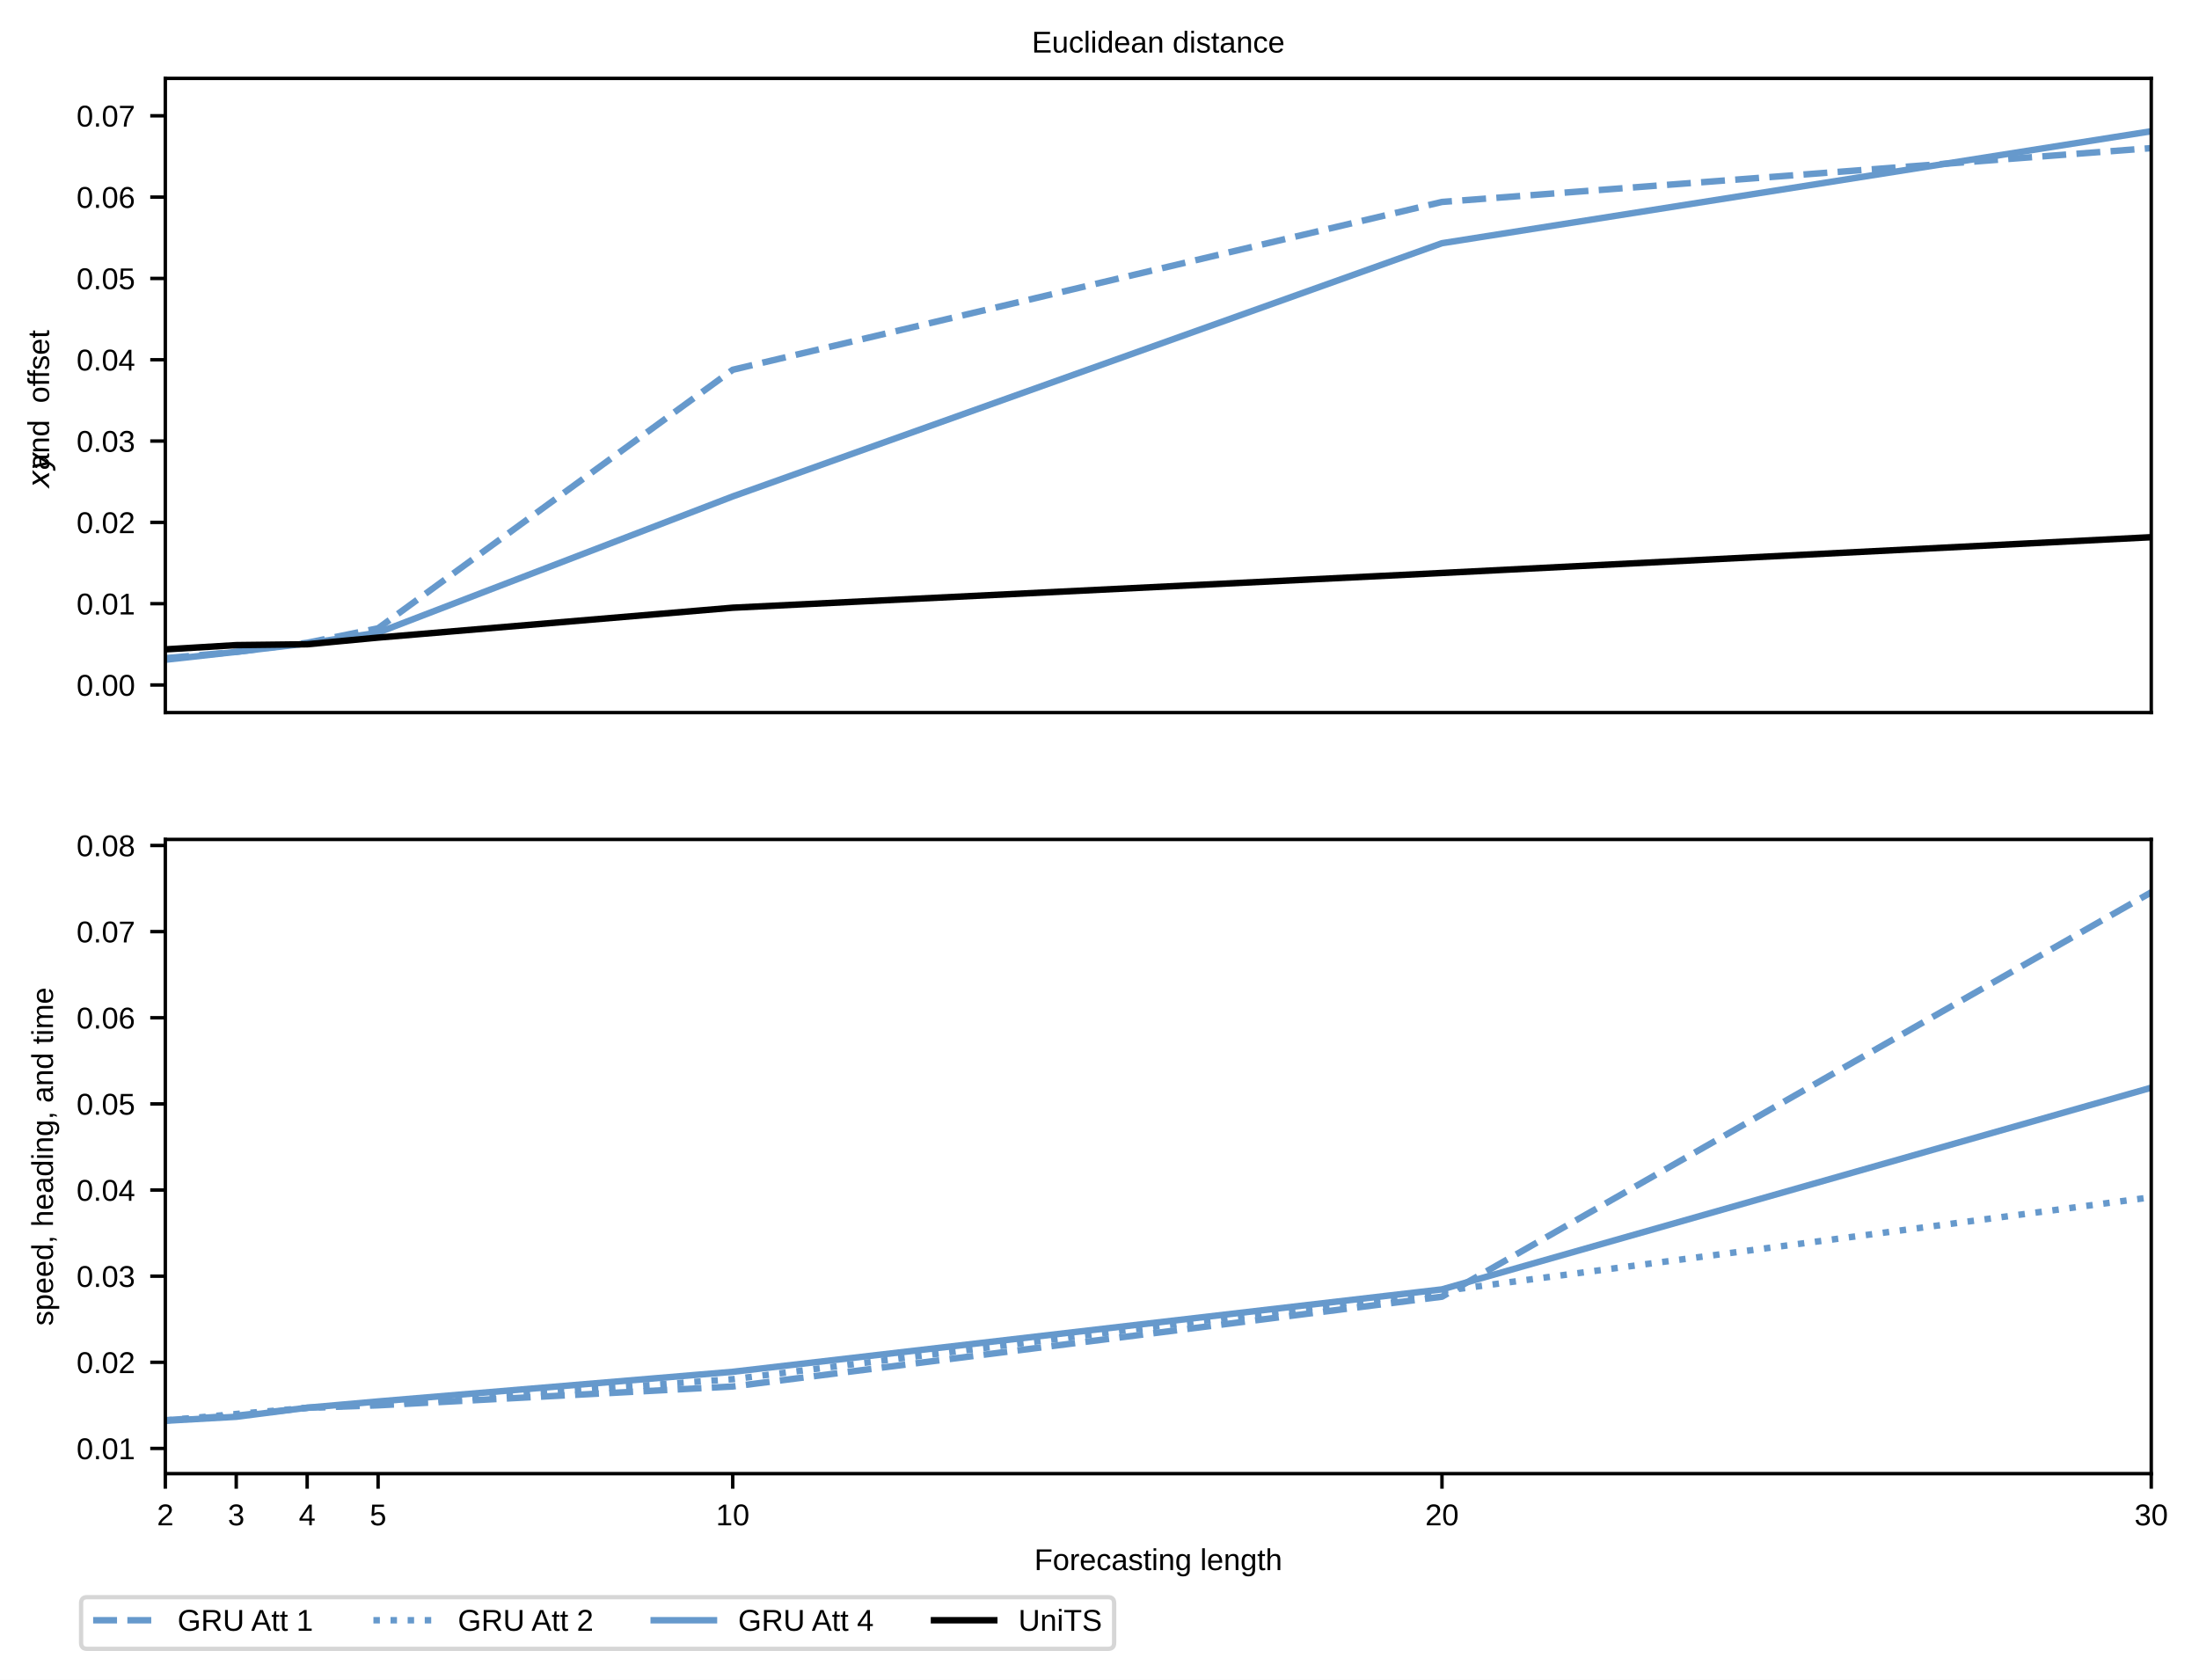
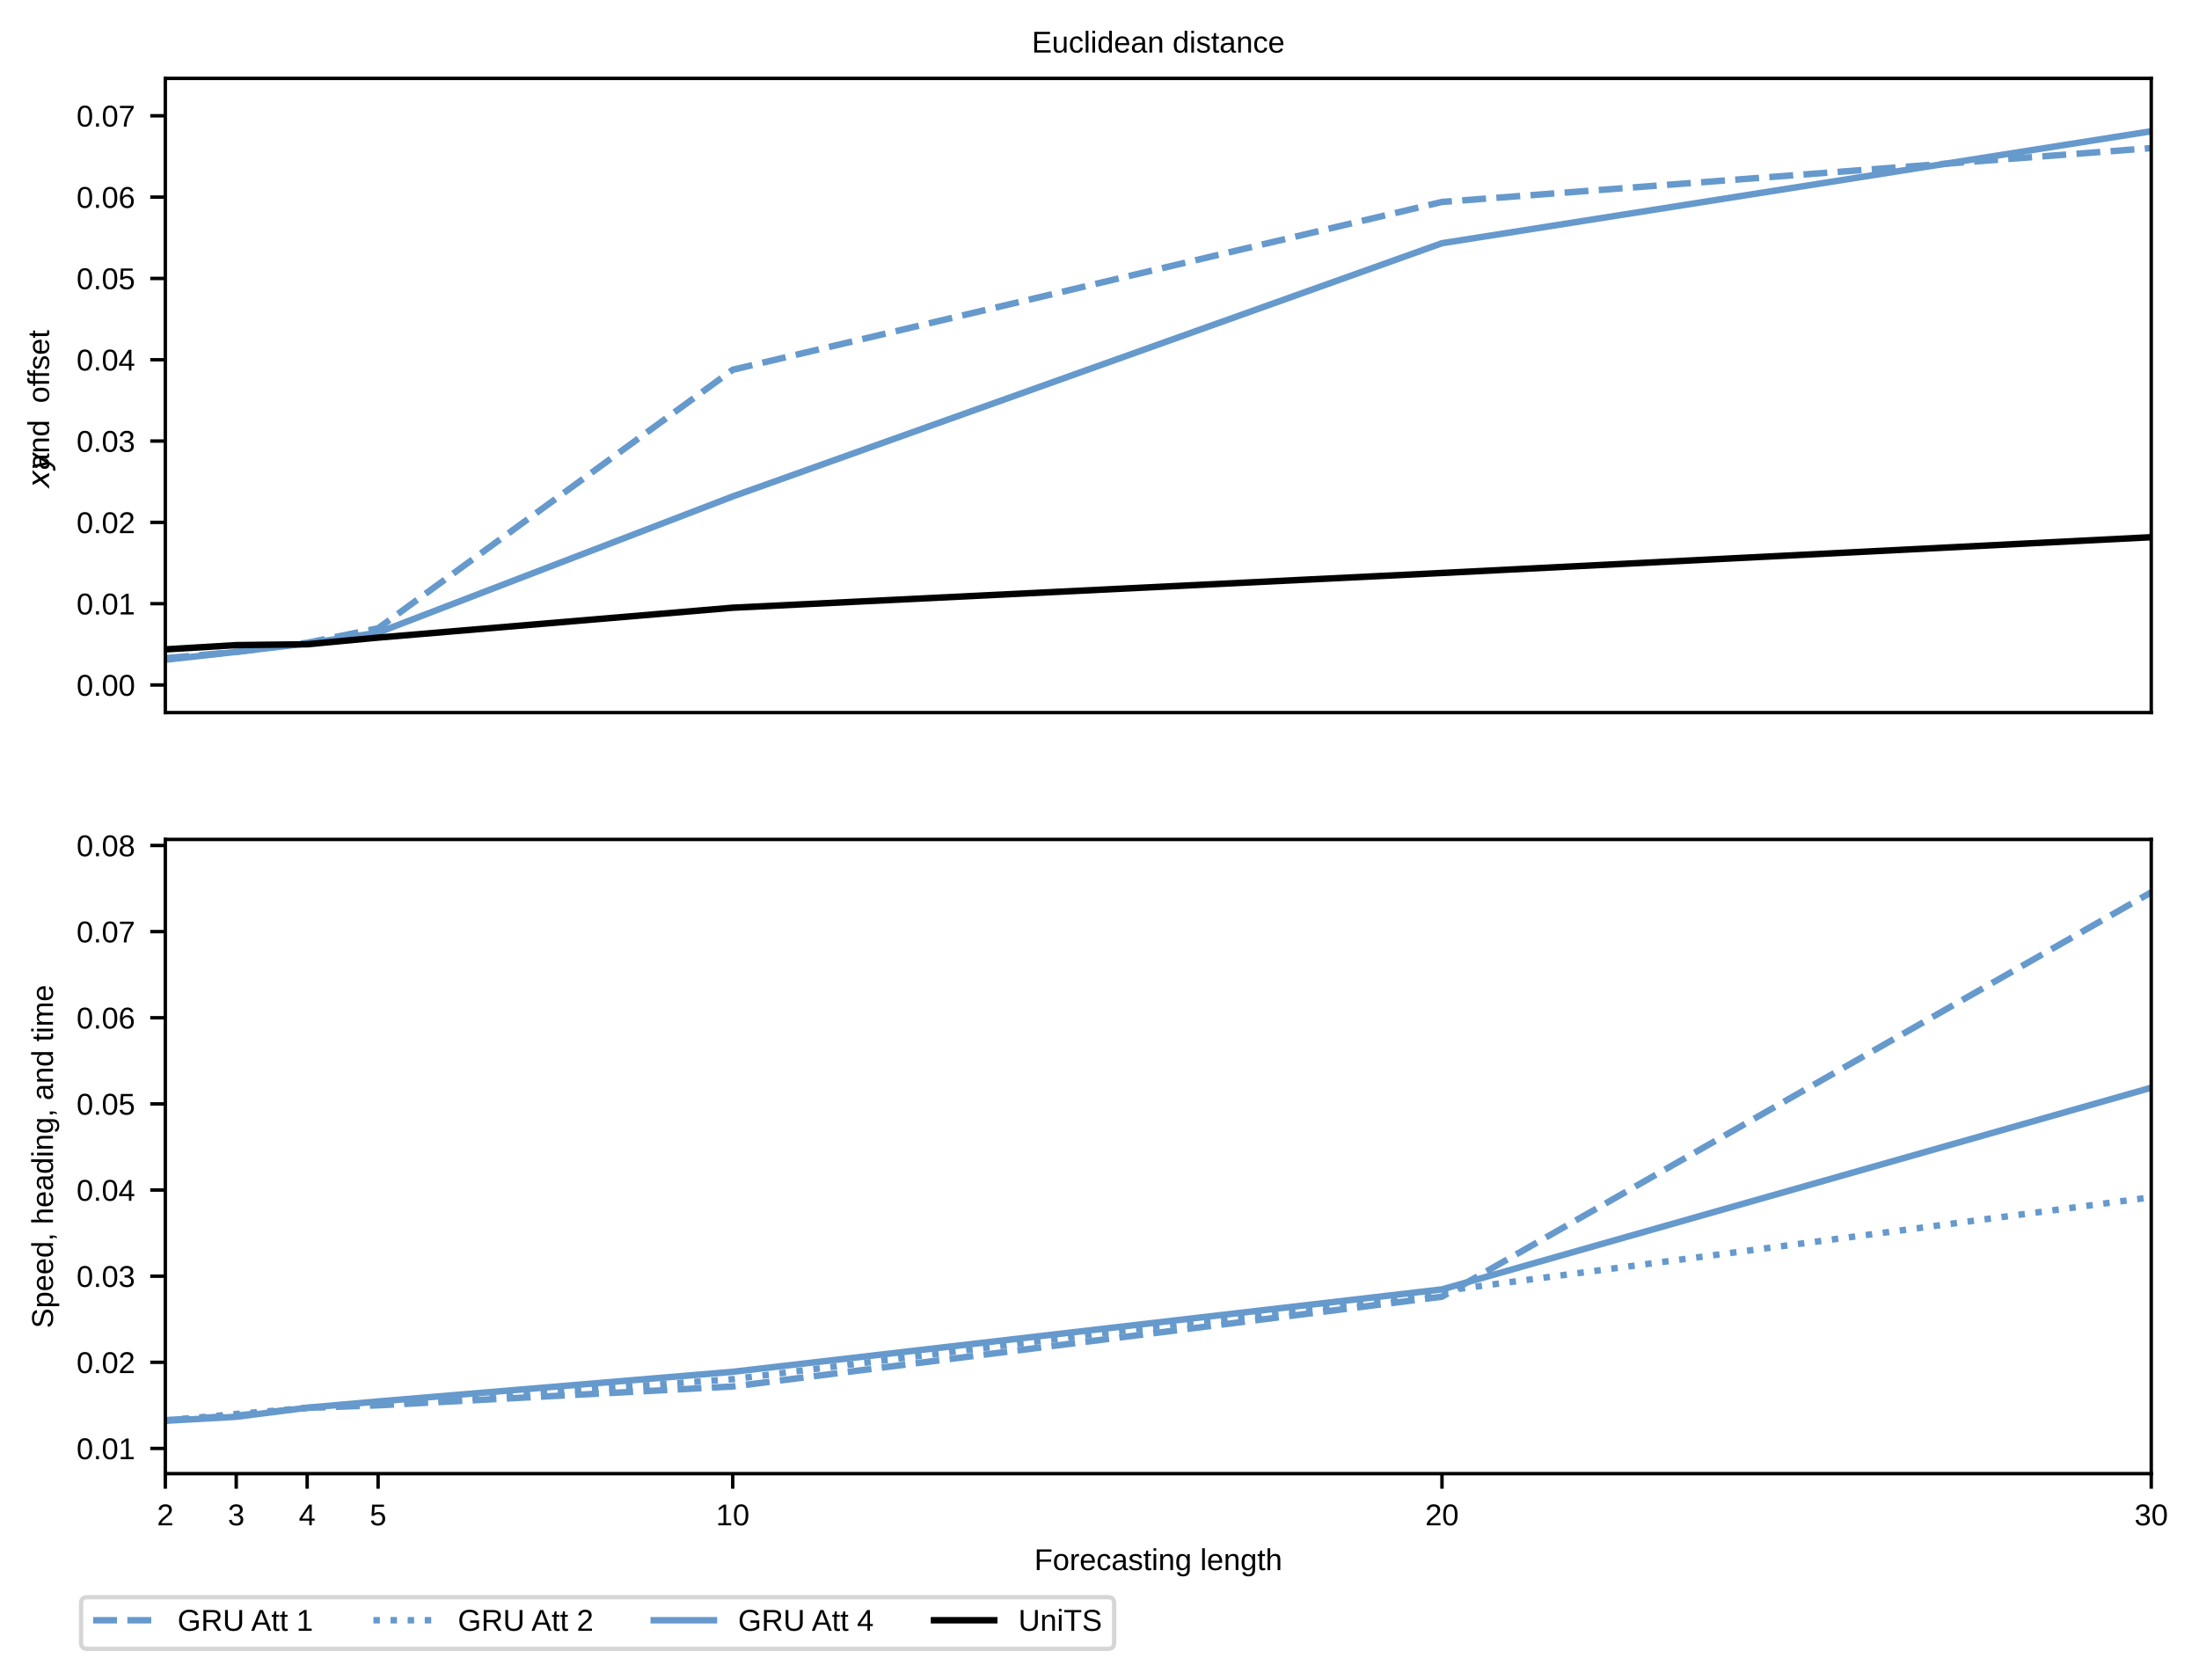
<svg xmlns="http://www.w3.org/2000/svg" xmlns:xlink="http://www.w3.org/1999/xlink" width="510.834pt" height="390.237pt" viewBox="0 0 510.834 390.237" version="1.1">
  <defs>
    <style type="text/css">*{stroke-linejoin: round; stroke-linecap: butt}</style>
  </defs>
  <g id="figure_1">
    <g id="patch_1">
      <path d="M 0 390.237  L 510.834 390.237  L 510.834 0  L 0 0  z " style="fill: #ffffff" />
    </g>
    <g id="axes_1">
      <g id="patch_2">
        <path d="M 38.403 165.541  L 499.741 165.541  L 499.741 18.21  L 38.403 18.21  z " style="fill: #ffffff" />
      </g>
      <g id="matplotlib.axis_1" />
      <g id="matplotlib.axis_2">
        <g id="ytick_1">
          <g id="line2d_1">
            <defs>
-               <path id="ma458e5aac1" d="M 0 0  L -3.5 0  " style="stroke: #000000; stroke-width: 0.8" />
+               <path id="mf56c5a4349" d="M 0 0  L -3.5 0  " style="stroke: #000000; stroke-width: 0.8" />
            </defs>
            <g>
-               <use xlink:href="#ma458e5aac1" x="38.403" y="159.132" style="stroke: #000000; stroke-width: 0.8" />
+               <use xlink:href="#mf56c5a4349" x="38.403" y="159.132" style="stroke: #000000; stroke-width: 0.8" />
            </g>
          </g>
          <g id="text_1">
            <text style="font: 7px 'Arial'; text-anchor: end" x="31.403" y="161.637" transform="rotate(-0 31.40266 161.6371)">0.00</text>
          </g>
        </g>
        <g id="ytick_2">
          <g id="line2d_2">
            <g>
-               <use xlink:href="#ma458e5aac1" x="38.403" y="140.242" style="stroke: #000000; stroke-width: 0.8" />
+               <use xlink:href="#mf56c5a4349" x="38.403" y="140.242" style="stroke: #000000; stroke-width: 0.8" />
            </g>
          </g>
          <g id="text_2">
            <text style="font: 7px 'Arial'; text-anchor: end" x="31.403" y="142.747" transform="rotate(-0 31.40266 142.747)">0.01</text>
          </g>
        </g>
        <g id="ytick_3">
          <g id="line2d_3">
            <g>
-               <use xlink:href="#ma458e5aac1" x="38.403" y="121.352" style="stroke: #000000; stroke-width: 0.8" />
+               <use xlink:href="#mf56c5a4349" x="38.403" y="121.352" style="stroke: #000000; stroke-width: 0.8" />
            </g>
          </g>
          <g id="text_3">
            <text style="font: 7px 'Arial'; text-anchor: end" x="31.403" y="123.857" transform="rotate(-0 31.40266 123.8568)">0.02</text>
          </g>
        </g>
        <g id="ytick_4">
          <g id="line2d_4">
            <g>
-               <use xlink:href="#ma458e5aac1" x="38.403" y="102.461" style="stroke: #000000; stroke-width: 0.8" />
+               <use xlink:href="#mf56c5a4349" x="38.403" y="102.461" style="stroke: #000000; stroke-width: 0.8" />
            </g>
          </g>
          <g id="text_4">
            <text style="font: 7px 'Arial'; text-anchor: end" x="31.403" y="104.967" transform="rotate(-0 31.40266 104.9667)">0.03</text>
          </g>
        </g>
        <g id="ytick_5">
          <g id="line2d_5">
            <g>
-               <use xlink:href="#ma458e5aac1" x="38.403" y="83.571" style="stroke: #000000; stroke-width: 0.8" />
+               <use xlink:href="#mf56c5a4349" x="38.403" y="83.571" style="stroke: #000000; stroke-width: 0.8" />
            </g>
          </g>
          <g id="text_5">
            <text style="font: 7px 'Arial'; text-anchor: end" x="31.403" y="86.077" transform="rotate(-0 31.40266 86.07652)">0.04</text>
          </g>
        </g>
        <g id="ytick_6">
          <g id="line2d_6">
            <g>
-               <use xlink:href="#ma458e5aac1" x="38.403" y="64.681" style="stroke: #000000; stroke-width: 0.8" />
+               <use xlink:href="#mf56c5a4349" x="38.403" y="64.681" style="stroke: #000000; stroke-width: 0.8" />
            </g>
          </g>
          <g id="text_6">
            <text style="font: 7px 'Arial'; text-anchor: end" x="31.403" y="67.186" transform="rotate(-0 31.40266 67.18636)">0.05</text>
          </g>
        </g>
        <g id="ytick_7">
          <g id="line2d_7">
            <g>
-               <use xlink:href="#ma458e5aac1" x="38.403" y="45.791" style="stroke: #000000; stroke-width: 0.8" />
+               <use xlink:href="#mf56c5a4349" x="38.403" y="45.791" style="stroke: #000000; stroke-width: 0.8" />
            </g>
          </g>
          <g id="text_7">
            <text style="font: 7px 'Arial'; text-anchor: end" x="31.403" y="48.296" transform="rotate(-0 31.40266 48.29621)">0.06</text>
          </g>
        </g>
        <g id="ytick_8">
          <g id="line2d_8">
            <g>
-               <use xlink:href="#ma458e5aac1" x="38.403" y="26.901" style="stroke: #000000; stroke-width: 0.8" />
+               <use xlink:href="#mf56c5a4349" x="38.403" y="26.901" style="stroke: #000000; stroke-width: 0.8" />
            </g>
          </g>
          <g id="text_8">
            <text style="font: 7px 'Arial'; text-anchor: end" x="31.403" y="29.406" transform="rotate(-0 31.40266 29.40606)">0.07</text>
          </g>
        </g>
        <g id="text_9">
          <g transform="translate(12.31 113.3658) rotate(-90)">
            <text>
              <tspan style="font: oblique 7px 'DejaVu Sans'" x="0 19.711" y="-0.906">xy</tspan>
              <tspan style="font: 7px 'Arial'" x="4.143 6.087 9.98 13.874 17.767 23.854 25.799 29.692 31.637 33.582 37.082 40.975" y="-0.906"> and  offset</tspan>
            </text>
          </g>
        </g>
      </g>
      <g id="line2d_9">
-         <path d="M 38.403 152.904  L 54.879 151.441  L 71.355 149.318  L 87.832 145.963  L 170.214 85.9  L 334.977 46.913  L 499.741 34.411  " clip-path="url(#pbeec2855fc)" style="fill: none; stroke-dasharray: 5.55,2.4; stroke-dashoffset: 0; stroke: #6699cc; stroke-width: 1.5" />
+         <path d="M 38.403 152.904  L 54.879 151.441  L 71.355 149.318  L 87.832 145.963  L 170.214 85.9  L 334.977 46.913  L 499.741 34.411  " clip-path="url(#p922ae705c0)" style="fill: none; stroke-dasharray: 5.55,2.4; stroke-dashoffset: 0; stroke: #6699cc; stroke-width: 1.5" />
      </g>
      <g id="line2d_10">
-         <path d="M 38.403 153.264  L 54.879 151.436  L 71.355 149.483  L 87.832 146.961  L 170.214 115.324  L 334.977 56.5  L 499.741 30.488  " clip-path="url(#pbeec2855fc)" style="fill: none; stroke: #6699cc; stroke-width: 1.5; stroke-linecap: square" />
+         <path d="M 38.403 153.264  L 54.879 151.436  L 71.355 149.483  L 87.832 146.961  L 170.214 115.324  L 334.977 56.5  L 499.741 30.488  " clip-path="url(#p922ae705c0)" style="fill: none; stroke: #6699cc; stroke-width: 1.5; stroke-linecap: square" />
      </g>
      <g id="line2d_11">
-         <path d="M 38.403 150.855  L 54.879 149.867  L 71.355 149.667  L 87.832 148.117  L 170.214 141.178  L 334.977 133.105  L 499.741 124.797  " clip-path="url(#pbeec2855fc)" style="fill: none; stroke: #000000; stroke-width: 1.5; stroke-linecap: square" />
+         <path d="M 38.403 150.855  L 54.879 149.867  L 71.355 149.667  L 87.832 148.117  L 170.214 141.178  L 334.977 133.105  L 499.741 124.797  " clip-path="url(#p922ae705c0)" style="fill: none; stroke: #000000; stroke-width: 1.5; stroke-linecap: square" />
      </g>
      <g id="patch_3">
        <path d="M 38.403 165.541  L 38.403 18.21  " style="fill: none; stroke: #000000; stroke-width: 0.8; stroke-linejoin: miter; stroke-linecap: square" />
      </g>
      <g id="patch_4">
        <path d="M 499.741 165.541  L 499.741 18.21  " style="fill: none; stroke: #000000; stroke-width: 0.8; stroke-linejoin: miter; stroke-linecap: square" />
      </g>
      <g id="patch_5">
        <path d="M 38.403 165.541  L 499.741 165.541  " style="fill: none; stroke: #000000; stroke-width: 0.8; stroke-linejoin: miter; stroke-linecap: square" />
      </g>
      <g id="patch_6">
        <path d="M 38.403 18.21  L 499.741 18.21  " style="fill: none; stroke: #000000; stroke-width: 0.8; stroke-linejoin: miter; stroke-linecap: square" />
      </g>
      <g id="text_10">
        <text style="font: 7px 'Arial'; text-anchor: middle" x="269.072" y="12.21" transform="rotate(-0 269.0719 12.21047)">Euclidean distance</text>
      </g>
    </g>
    <g id="axes_2">
      <g id="patch_7">
        <path d="M 38.403 342.338  L 499.741 342.338  L 499.741 195.007  L 38.403 195.007  z " style="fill: #ffffff" />
      </g>
      <g id="matplotlib.axis_3">
        <g id="xtick_1">
          <g id="line2d_12">
            <defs>
-               <path id="m0a646c77f2" d="M 0 0  L 0 3.5  " style="stroke: #000000; stroke-width: 0.8" />
+               <path id="m03ad0e0912" d="M 0 0  L 0 3.5  " style="stroke: #000000; stroke-width: 0.8" />
            </defs>
            <g>
-               <use xlink:href="#m0a646c77f2" x="38.403" y="342.338" style="stroke: #000000; stroke-width: 0.8" />
+               <use xlink:href="#m03ad0e0912" x="38.403" y="342.338" style="stroke: #000000; stroke-width: 0.8" />
            </g>
          </g>
          <g id="text_11">
            <text style="font: 7px 'Arial'; text-anchor: middle" x="38.403" y="354.348" transform="rotate(-0 38.40266 354.3485)">2</text>
          </g>
        </g>
        <g id="xtick_2">
          <g id="line2d_13">
            <g>
-               <use xlink:href="#m0a646c77f2" x="54.879" y="342.338" style="stroke: #000000; stroke-width: 0.8" />
+               <use xlink:href="#m03ad0e0912" x="54.879" y="342.338" style="stroke: #000000; stroke-width: 0.8" />
            </g>
          </g>
          <g id="text_12">
            <text style="font: 7px 'Arial'; text-anchor: middle" x="54.879" y="354.348" transform="rotate(-0 54.87903 354.3485)">3</text>
          </g>
        </g>
        <g id="xtick_3">
          <g id="line2d_14">
            <g>
-               <use xlink:href="#m0a646c77f2" x="71.355" y="342.338" style="stroke: #000000; stroke-width: 0.8" />
+               <use xlink:href="#m03ad0e0912" x="71.355" y="342.338" style="stroke: #000000; stroke-width: 0.8" />
            </g>
          </g>
          <g id="text_13">
            <text style="font: 7px 'Arial'; text-anchor: middle" x="71.355" y="354.348" transform="rotate(-0 71.35541 354.3485)">4</text>
          </g>
        </g>
        <g id="xtick_4">
          <g id="line2d_15">
            <g>
-               <use xlink:href="#m0a646c77f2" x="87.832" y="342.338" style="stroke: #000000; stroke-width: 0.8" />
+               <use xlink:href="#m03ad0e0912" x="87.832" y="342.338" style="stroke: #000000; stroke-width: 0.8" />
            </g>
          </g>
          <g id="text_14">
            <text style="font: 7px 'Arial'; text-anchor: middle" x="87.832" y="354.348" transform="rotate(-0 87.83179 354.3485)">5</text>
          </g>
        </g>
        <g id="xtick_5">
          <g id="line2d_16">
            <g>
-               <use xlink:href="#m0a646c77f2" x="170.214" y="342.338" style="stroke: #000000; stroke-width: 0.8" />
+               <use xlink:href="#m03ad0e0912" x="170.214" y="342.338" style="stroke: #000000; stroke-width: 0.8" />
            </g>
          </g>
          <g id="text_15">
            <text style="font: 7px 'Arial'; text-anchor: middle" x="170.214" y="354.348" transform="rotate(-0 170.2137 354.3485)">10</text>
          </g>
        </g>
        <g id="xtick_6">
          <g id="line2d_17">
            <g>
-               <use xlink:href="#m0a646c77f2" x="334.977" y="342.338" style="stroke: #000000; stroke-width: 0.8" />
+               <use xlink:href="#m03ad0e0912" x="334.977" y="342.338" style="stroke: #000000; stroke-width: 0.8" />
            </g>
          </g>
          <g id="text_16">
            <text style="font: 7px 'Arial'; text-anchor: middle" x="334.977" y="354.348" transform="rotate(-0 334.9775 354.3485)">20</text>
          </g>
        </g>
        <g id="xtick_7">
          <g id="line2d_18">
            <g>
-               <use xlink:href="#m0a646c77f2" x="499.741" y="342.338" style="stroke: #000000; stroke-width: 0.8" />
+               <use xlink:href="#m03ad0e0912" x="499.741" y="342.338" style="stroke: #000000; stroke-width: 0.8" />
            </g>
          </g>
          <g id="text_17">
            <text style="font: 7px 'Arial'; text-anchor: middle" x="499.741" y="354.348" transform="rotate(-0 499.7412 354.3485)">30</text>
          </g>
        </g>
        <g id="text_18">
          <text style="font: 7px 'Arial'; text-anchor: middle" x="269.072" y="364.75" transform="rotate(-0 269.0719 364.7502)">Forecasting length</text>
        </g>
      </g>
      <g id="matplotlib.axis_4">
        <g id="ytick_9">
          <g id="line2d_19">
            <g>
-               <use xlink:href="#ma458e5aac1" x="38.403" y="336.483" style="stroke: #000000; stroke-width: 0.8" />
+               <use xlink:href="#mf56c5a4349" x="38.403" y="336.483" style="stroke: #000000; stroke-width: 0.8" />
            </g>
          </g>
          <g id="text_19">
            <text style="font: 7px 'Arial'; text-anchor: end" x="31.403" y="338.988" transform="rotate(-0 31.40266 338.9878)">0.01</text>
          </g>
        </g>
        <g id="ytick_10">
          <g id="line2d_20">
            <g>
-               <use xlink:href="#ma458e5aac1" x="38.403" y="316.473" style="stroke: #000000; stroke-width: 0.8" />
+               <use xlink:href="#mf56c5a4349" x="38.403" y="316.473" style="stroke: #000000; stroke-width: 0.8" />
            </g>
          </g>
          <g id="text_20">
            <text style="font: 7px 'Arial'; text-anchor: end" x="31.403" y="318.978" transform="rotate(-0 31.40266 318.978)">0.02</text>
          </g>
        </g>
        <g id="ytick_11">
          <g id="line2d_21">
            <g>
-               <use xlink:href="#ma458e5aac1" x="38.403" y="296.463" style="stroke: #000000; stroke-width: 0.8" />
+               <use xlink:href="#mf56c5a4349" x="38.403" y="296.463" style="stroke: #000000; stroke-width: 0.8" />
            </g>
          </g>
          <g id="text_21">
            <text style="font: 7px 'Arial'; text-anchor: end" x="31.403" y="298.968" transform="rotate(-0 31.40266 298.9682)">0.03</text>
          </g>
        </g>
        <g id="ytick_12">
          <g id="line2d_22">
            <g>
-               <use xlink:href="#ma458e5aac1" x="38.403" y="276.453" style="stroke: #000000; stroke-width: 0.8" />
+               <use xlink:href="#mf56c5a4349" x="38.403" y="276.453" style="stroke: #000000; stroke-width: 0.8" />
            </g>
          </g>
          <g id="text_22">
            <text style="font: 7px 'Arial'; text-anchor: end" x="31.403" y="278.958" transform="rotate(-0 31.40266 278.9585)">0.04</text>
          </g>
        </g>
        <g id="ytick_13">
          <g id="line2d_23">
            <g>
-               <use xlink:href="#ma458e5aac1" x="38.403" y="256.443" style="stroke: #000000; stroke-width: 0.8" />
+               <use xlink:href="#mf56c5a4349" x="38.403" y="256.443" style="stroke: #000000; stroke-width: 0.8" />
            </g>
          </g>
          <g id="text_23">
            <text style="font: 7px 'Arial'; text-anchor: end" x="31.403" y="258.949" transform="rotate(-0 31.40266 258.9487)">0.05</text>
          </g>
        </g>
        <g id="ytick_14">
          <g id="line2d_24">
            <g>
-               <use xlink:href="#ma458e5aac1" x="38.403" y="236.434" style="stroke: #000000; stroke-width: 0.8" />
+               <use xlink:href="#mf56c5a4349" x="38.403" y="236.434" style="stroke: #000000; stroke-width: 0.8" />
            </g>
          </g>
          <g id="text_24">
            <text style="font: 7px 'Arial'; text-anchor: end" x="31.403" y="238.939" transform="rotate(-0 31.40266 238.9389)">0.06</text>
          </g>
        </g>
        <g id="ytick_15">
          <g id="line2d_25">
            <g>
-               <use xlink:href="#ma458e5aac1" x="38.403" y="216.424" style="stroke: #000000; stroke-width: 0.8" />
+               <use xlink:href="#mf56c5a4349" x="38.403" y="216.424" style="stroke: #000000; stroke-width: 0.8" />
            </g>
          </g>
          <g id="text_25">
            <text style="font: 7px 'Arial'; text-anchor: end" x="31.403" y="218.929" transform="rotate(-0 31.40266 218.9291)">0.07</text>
          </g>
        </g>
        <g id="ytick_16">
          <g id="line2d_26">
            <g>
-               <use xlink:href="#ma458e5aac1" x="38.403" y="196.414" style="stroke: #000000; stroke-width: 0.8" />
+               <use xlink:href="#mf56c5a4349" x="38.403" y="196.414" style="stroke: #000000; stroke-width: 0.8" />
            </g>
          </g>
          <g id="text_26">
            <text style="font: 7px 'Arial'; text-anchor: end" x="31.403" y="198.919" transform="rotate(-0 31.40266 198.9194)">0.08</text>
          </g>
        </g>
        <g id="text_27">
-           <text style="font: 7px 'Arial'; text-anchor: middle" x="12.307" y="268.673" transform="rotate(-90 12.30672 268.6727)">speed, heading, and time</text>
+           <text style="font: 7px 'Arial'; text-anchor: middle" x="12.307" y="268.673" transform="rotate(-90 12.30672 268.6727)">Speed, heading, and time</text>
        </g>
      </g>
      <g id="line2d_27">
-         <path d="M 38.403 329.926  L 54.879 328.876  L 71.355 327.034  L 87.832 326.469  L 170.214 322.094  L 334.977 301.234  L 499.741 207.285  " clip-path="url(#p463831e1ef)" style="fill: none; stroke-dasharray: 5.55,2.4; stroke-dashoffset: 0; stroke: #6699cc; stroke-width: 1.5" />
+         <path d="M 38.403 329.926  L 54.879 328.876  L 71.355 327.034  L 87.832 326.469  L 170.214 322.094  L 334.977 301.234  L 499.741 207.285  " clip-path="url(#p98eacb98e1)" style="fill: none; stroke-dasharray: 5.55,2.4; stroke-dashoffset: 0; stroke: #6699cc; stroke-width: 1.5" />
      </g>
      <g id="line2d_28">
-         <path d="M 38.403 329.993  L 54.879 328.479  L 71.355 327.071  L 87.832 326.208  L 170.214 320.399  L 334.977 299.942  L 499.741 278.139  " clip-path="url(#p463831e1ef)" style="fill: none; stroke-dasharray: 1.5,2.475; stroke-dashoffset: 0; stroke: #6699cc; stroke-width: 1.5" />
+         <path d="M 38.403 329.993  L 54.879 328.479  L 71.355 327.071  L 87.832 326.208  L 170.214 320.399  L 334.977 299.942  L 499.741 278.139  " clip-path="url(#p98eacb98e1)" style="fill: none; stroke-dasharray: 1.5,2.475; stroke-dashoffset: 0; stroke: #6699cc; stroke-width: 1.5" />
      </g>
      <g id="line2d_29">
-         <path d="M 38.403 330.06  L 54.879 329.131  L 71.355 327.017  L 87.832 325.565  L 170.214 318.678  L 334.977 299.53  L 499.741 252.68  " clip-path="url(#p463831e1ef)" style="fill: none; stroke: #6699cc; stroke-width: 1.5; stroke-linecap: square" />
+         <path d="M 38.403 330.06  L 54.879 329.131  L 71.355 327.017  L 87.832 325.565  L 170.214 318.678  L 334.977 299.53  L 499.741 252.68  " clip-path="url(#p98eacb98e1)" style="fill: none; stroke: #6699cc; stroke-width: 1.5; stroke-linecap: square" />
      </g>
      <g id="line2d_30">
-         <path d="M 5.45 354.616  " clip-path="url(#p463831e1ef)" style="fill: none; stroke-dasharray: 5.55,2.4; stroke-dashoffset: 0; stroke: #6699cc; stroke-width: 1.5" />
+         <path d="M 5.45 354.616  " clip-path="url(#p98eacb98e1)" style="fill: none; stroke-dasharray: 5.55,2.4; stroke-dashoffset: 0; stroke: #6699cc; stroke-width: 1.5" />
      </g>
      <g id="line2d_31">
-         <path d="M 5.45 354.616  " clip-path="url(#p463831e1ef)" style="fill: none; stroke-dasharray: 1.5,2.475; stroke-dashoffset: 0; stroke: #6699cc; stroke-width: 1.5" />
+         <path d="M 5.45 354.616  " clip-path="url(#p98eacb98e1)" style="fill: none; stroke-dasharray: 1.5,2.475; stroke-dashoffset: 0; stroke: #6699cc; stroke-width: 1.5" />
      </g>
      <g id="line2d_32">
-         <path d="M 5.45 354.616  " clip-path="url(#p463831e1ef)" style="fill: none; stroke: #6699cc; stroke-width: 1.5; stroke-linecap: square" />
+         <path d="M 5.45 354.616  " clip-path="url(#p98eacb98e1)" style="fill: none; stroke: #6699cc; stroke-width: 1.5; stroke-linecap: square" />
      </g>
      <g id="line2d_33">
-         <path d="M 5.45 354.616  " clip-path="url(#p463831e1ef)" style="fill: none; stroke: #000000; stroke-width: 1.5; stroke-linecap: square" />
+         <path d="M 5.45 354.616  " clip-path="url(#p98eacb98e1)" style="fill: none; stroke: #000000; stroke-width: 1.5; stroke-linecap: square" />
      </g>
      <g id="patch_8">
        <path d="M 38.403 342.338  L 38.403 195.007  " style="fill: none; stroke: #000000; stroke-width: 0.8; stroke-linejoin: miter; stroke-linecap: square" />
      </g>
      <g id="patch_9">
        <path d="M 499.741 342.338  L 499.741 195.007  " style="fill: none; stroke: #000000; stroke-width: 0.8; stroke-linejoin: miter; stroke-linecap: square" />
      </g>
      <g id="patch_10">
        <path d="M 38.403 342.338  L 499.741 342.338  " style="fill: none; stroke: #000000; stroke-width: 0.8; stroke-linejoin: miter; stroke-linecap: square" />
      </g>
      <g id="patch_11">
        <path d="M 38.403 195.007  L 499.741 195.007  " style="fill: none; stroke: #000000; stroke-width: 0.8; stroke-linejoin: miter; stroke-linecap: square" />
      </g>
      <g id="legend_1">
        <g id="patch_12">
          <path d="M 20.236 383.037  L 257.417 383.037  Q 258.817 383.037 258.817 381.637  L 258.817 372.436  Q 258.817 371.036 257.417 371.036  L 20.236 371.036  Q 18.836 371.036 18.836 372.436  L 18.836 381.637  Q 18.836 383.037 20.236 383.037  z " style="fill: #ffffff; opacity: 0.8; stroke: #cccccc; stroke-linejoin: miter" />
        </g>
        <g id="line2d_34">
          <path d="M 21.636 376.396  L 28.636 376.396  L 35.636 376.396  " style="fill: none; stroke-dasharray: 5.55,2.4; stroke-dashoffset: 0; stroke: #6699cc; stroke-width: 1.5" />
        </g>
        <g id="text_28">
          <text style="font: 7px 'Arial'; text-anchor: start" x="41.236" y="378.846" transform="rotate(-0 41.23573 378.846)">GRU Att 1</text>
        </g>
        <g id="line2d_35">
          <path d="M 86.747 376.396  L 93.747 376.396  L 100.747 376.396  " style="fill: none; stroke-dasharray: 1.5,2.475; stroke-dashoffset: 0; stroke: #6699cc; stroke-width: 1.5" />
        </g>
        <g id="text_29">
          <text style="font: 7px 'Arial'; text-anchor: start" x="106.347" y="378.846" transform="rotate(-0 106.3467 378.846)">GRU Att 2</text>
        </g>
        <g id="line2d_36">
          <path d="M 151.858 376.396  L 158.858 376.396  L 165.858 376.396  " style="fill: none; stroke: #6699cc; stroke-width: 1.5; stroke-linecap: square" />
        </g>
        <g id="text_30">
          <text style="font: 7px 'Arial'; text-anchor: start" x="171.458" y="378.846" transform="rotate(-0 171.4576 378.846)">GRU Att 4</text>
        </g>
        <g id="line2d_37">
          <path d="M 216.969 376.396  L 223.969 376.396  L 230.969 376.396  " style="fill: none; stroke: #000000; stroke-width: 1.5; stroke-linecap: square" />
        </g>
        <g id="text_31">
          <text style="font: 7px 'Arial'; text-anchor: start" x="236.569" y="378.846" transform="rotate(-0 236.5685 378.846)">UniTS</text>
        </g>
      </g>
    </g>
  </g>
  <defs>
-     <clipPath id="pbeec2855fc">
+     <clipPath id="p922ae705c0">
      <rect x="38.403" y="18.21" width="461.339" height="147.331" />
    </clipPath>
-     <clipPath id="p463831e1ef">
+     <clipPath id="p98eacb98e1">
      <rect x="38.403" y="195.007" width="461.339" height="147.331" />
    </clipPath>
  </defs>
</svg>
